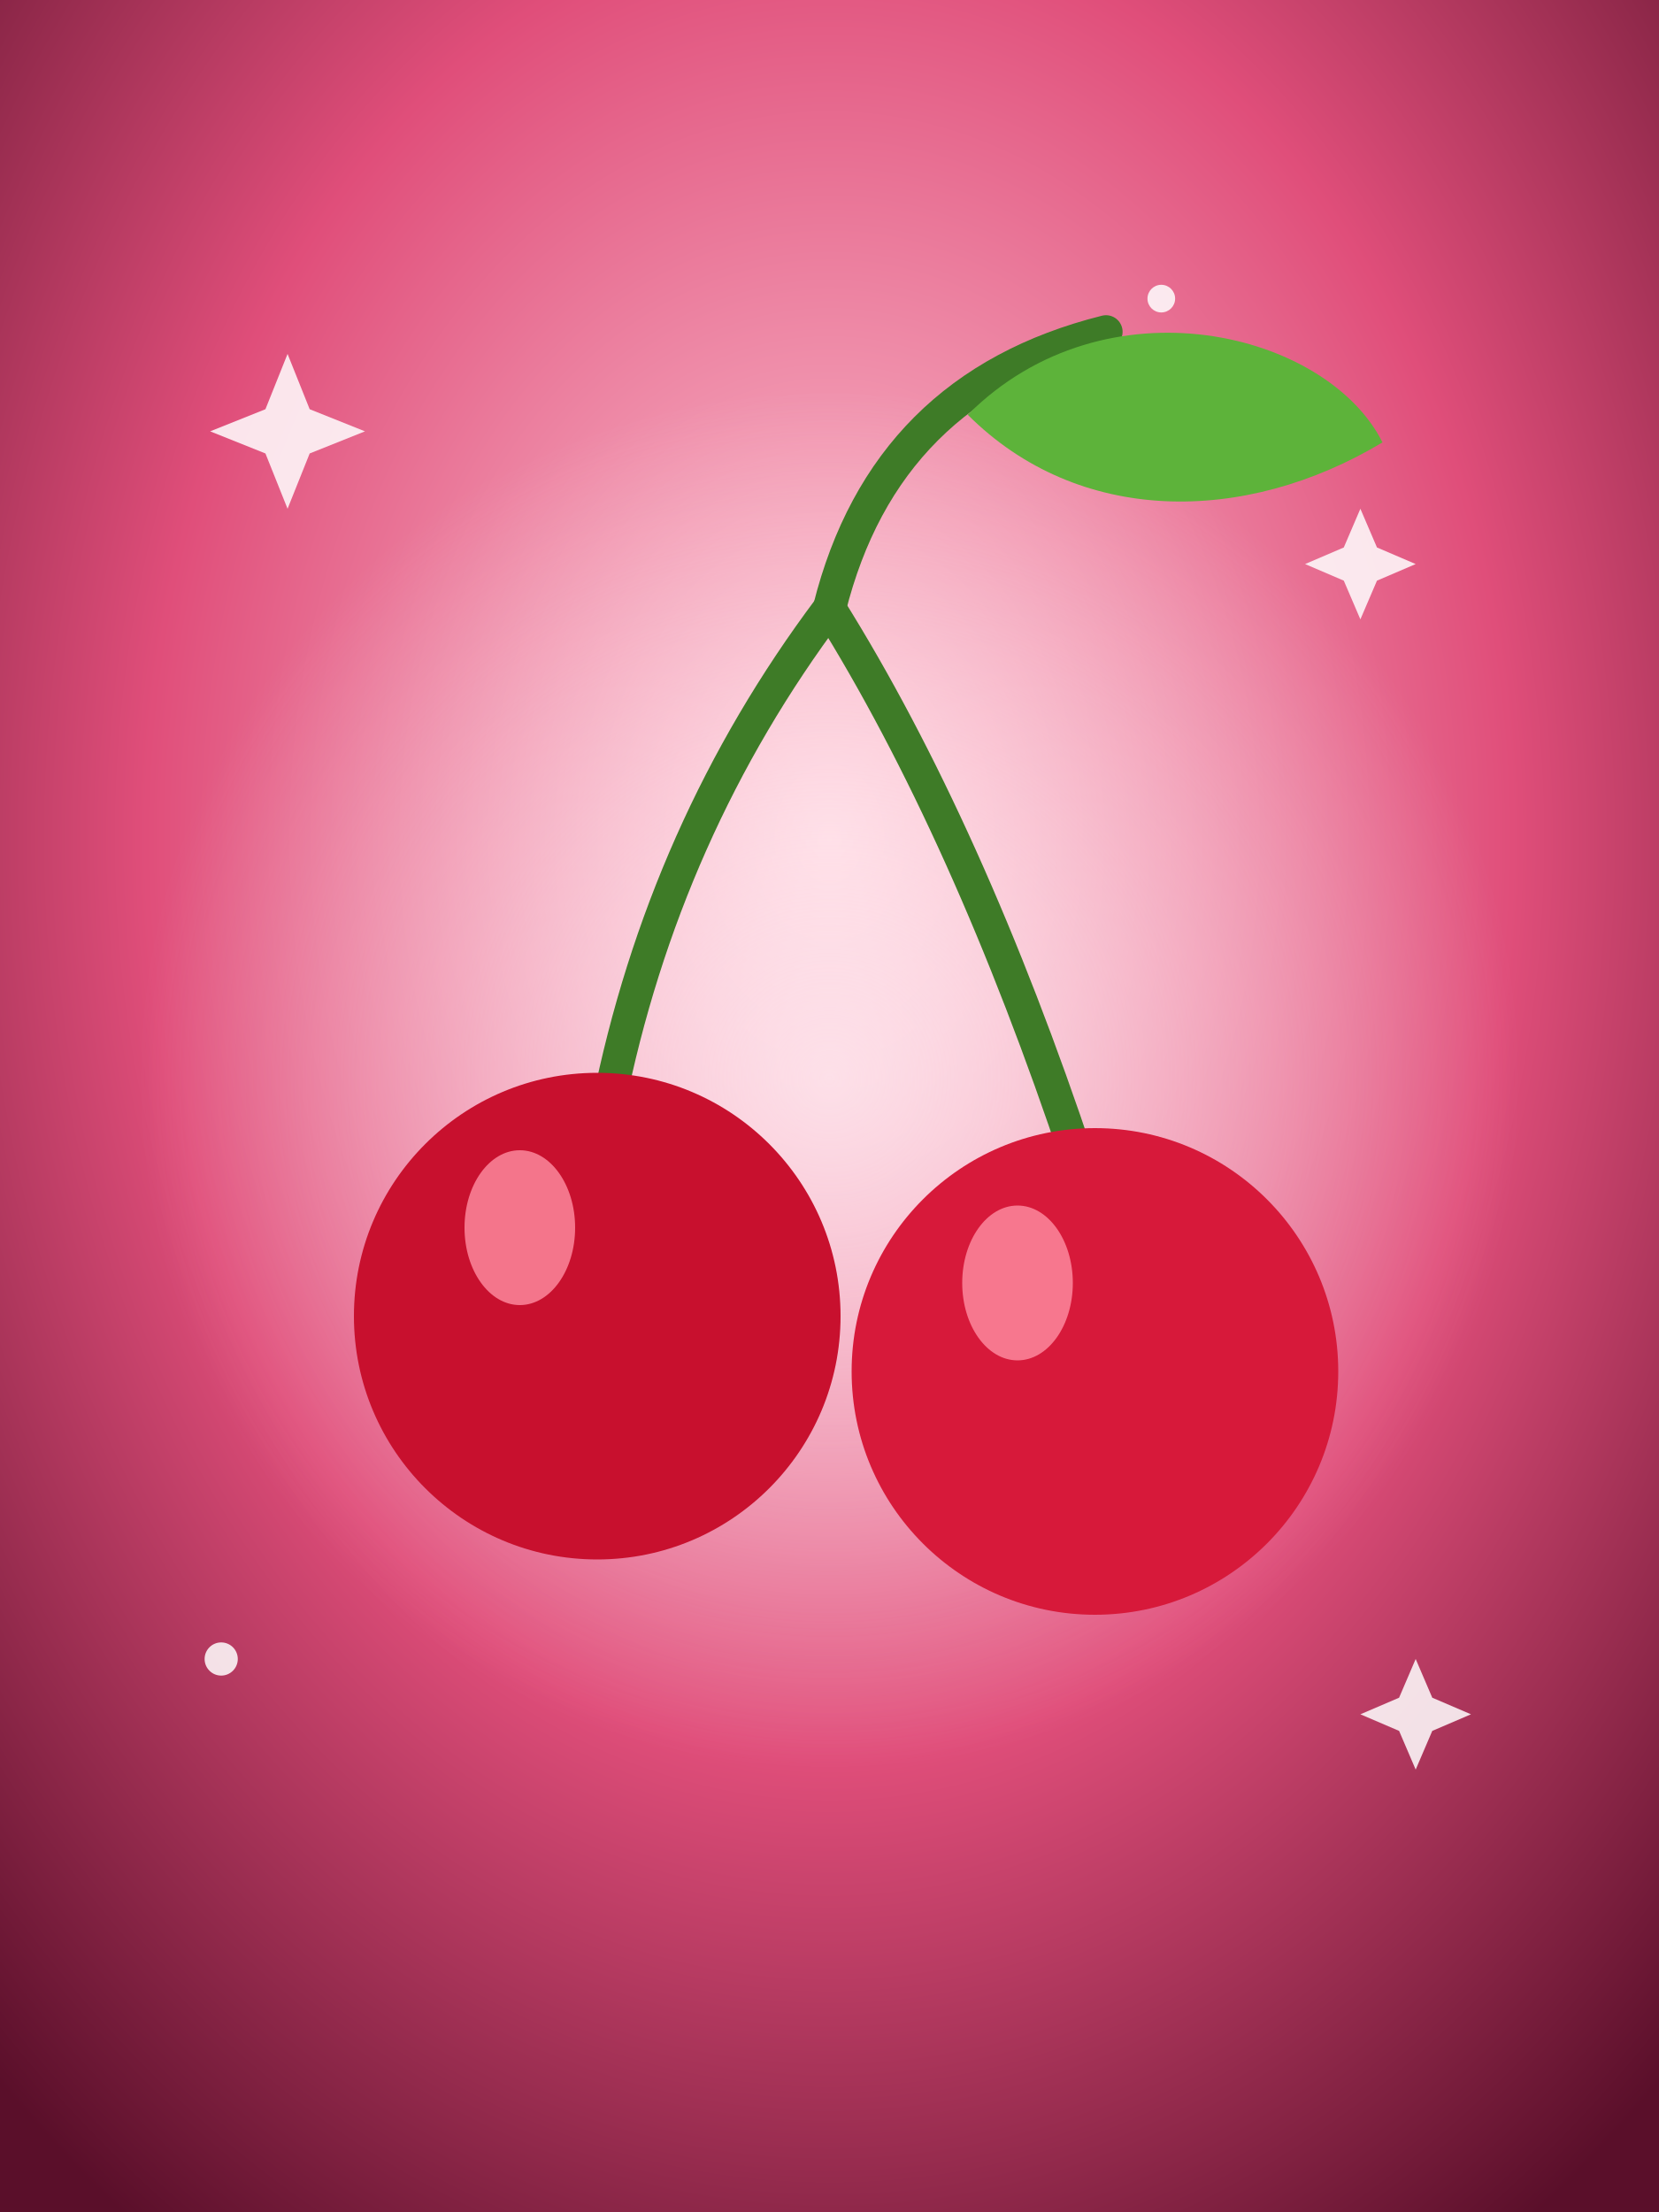
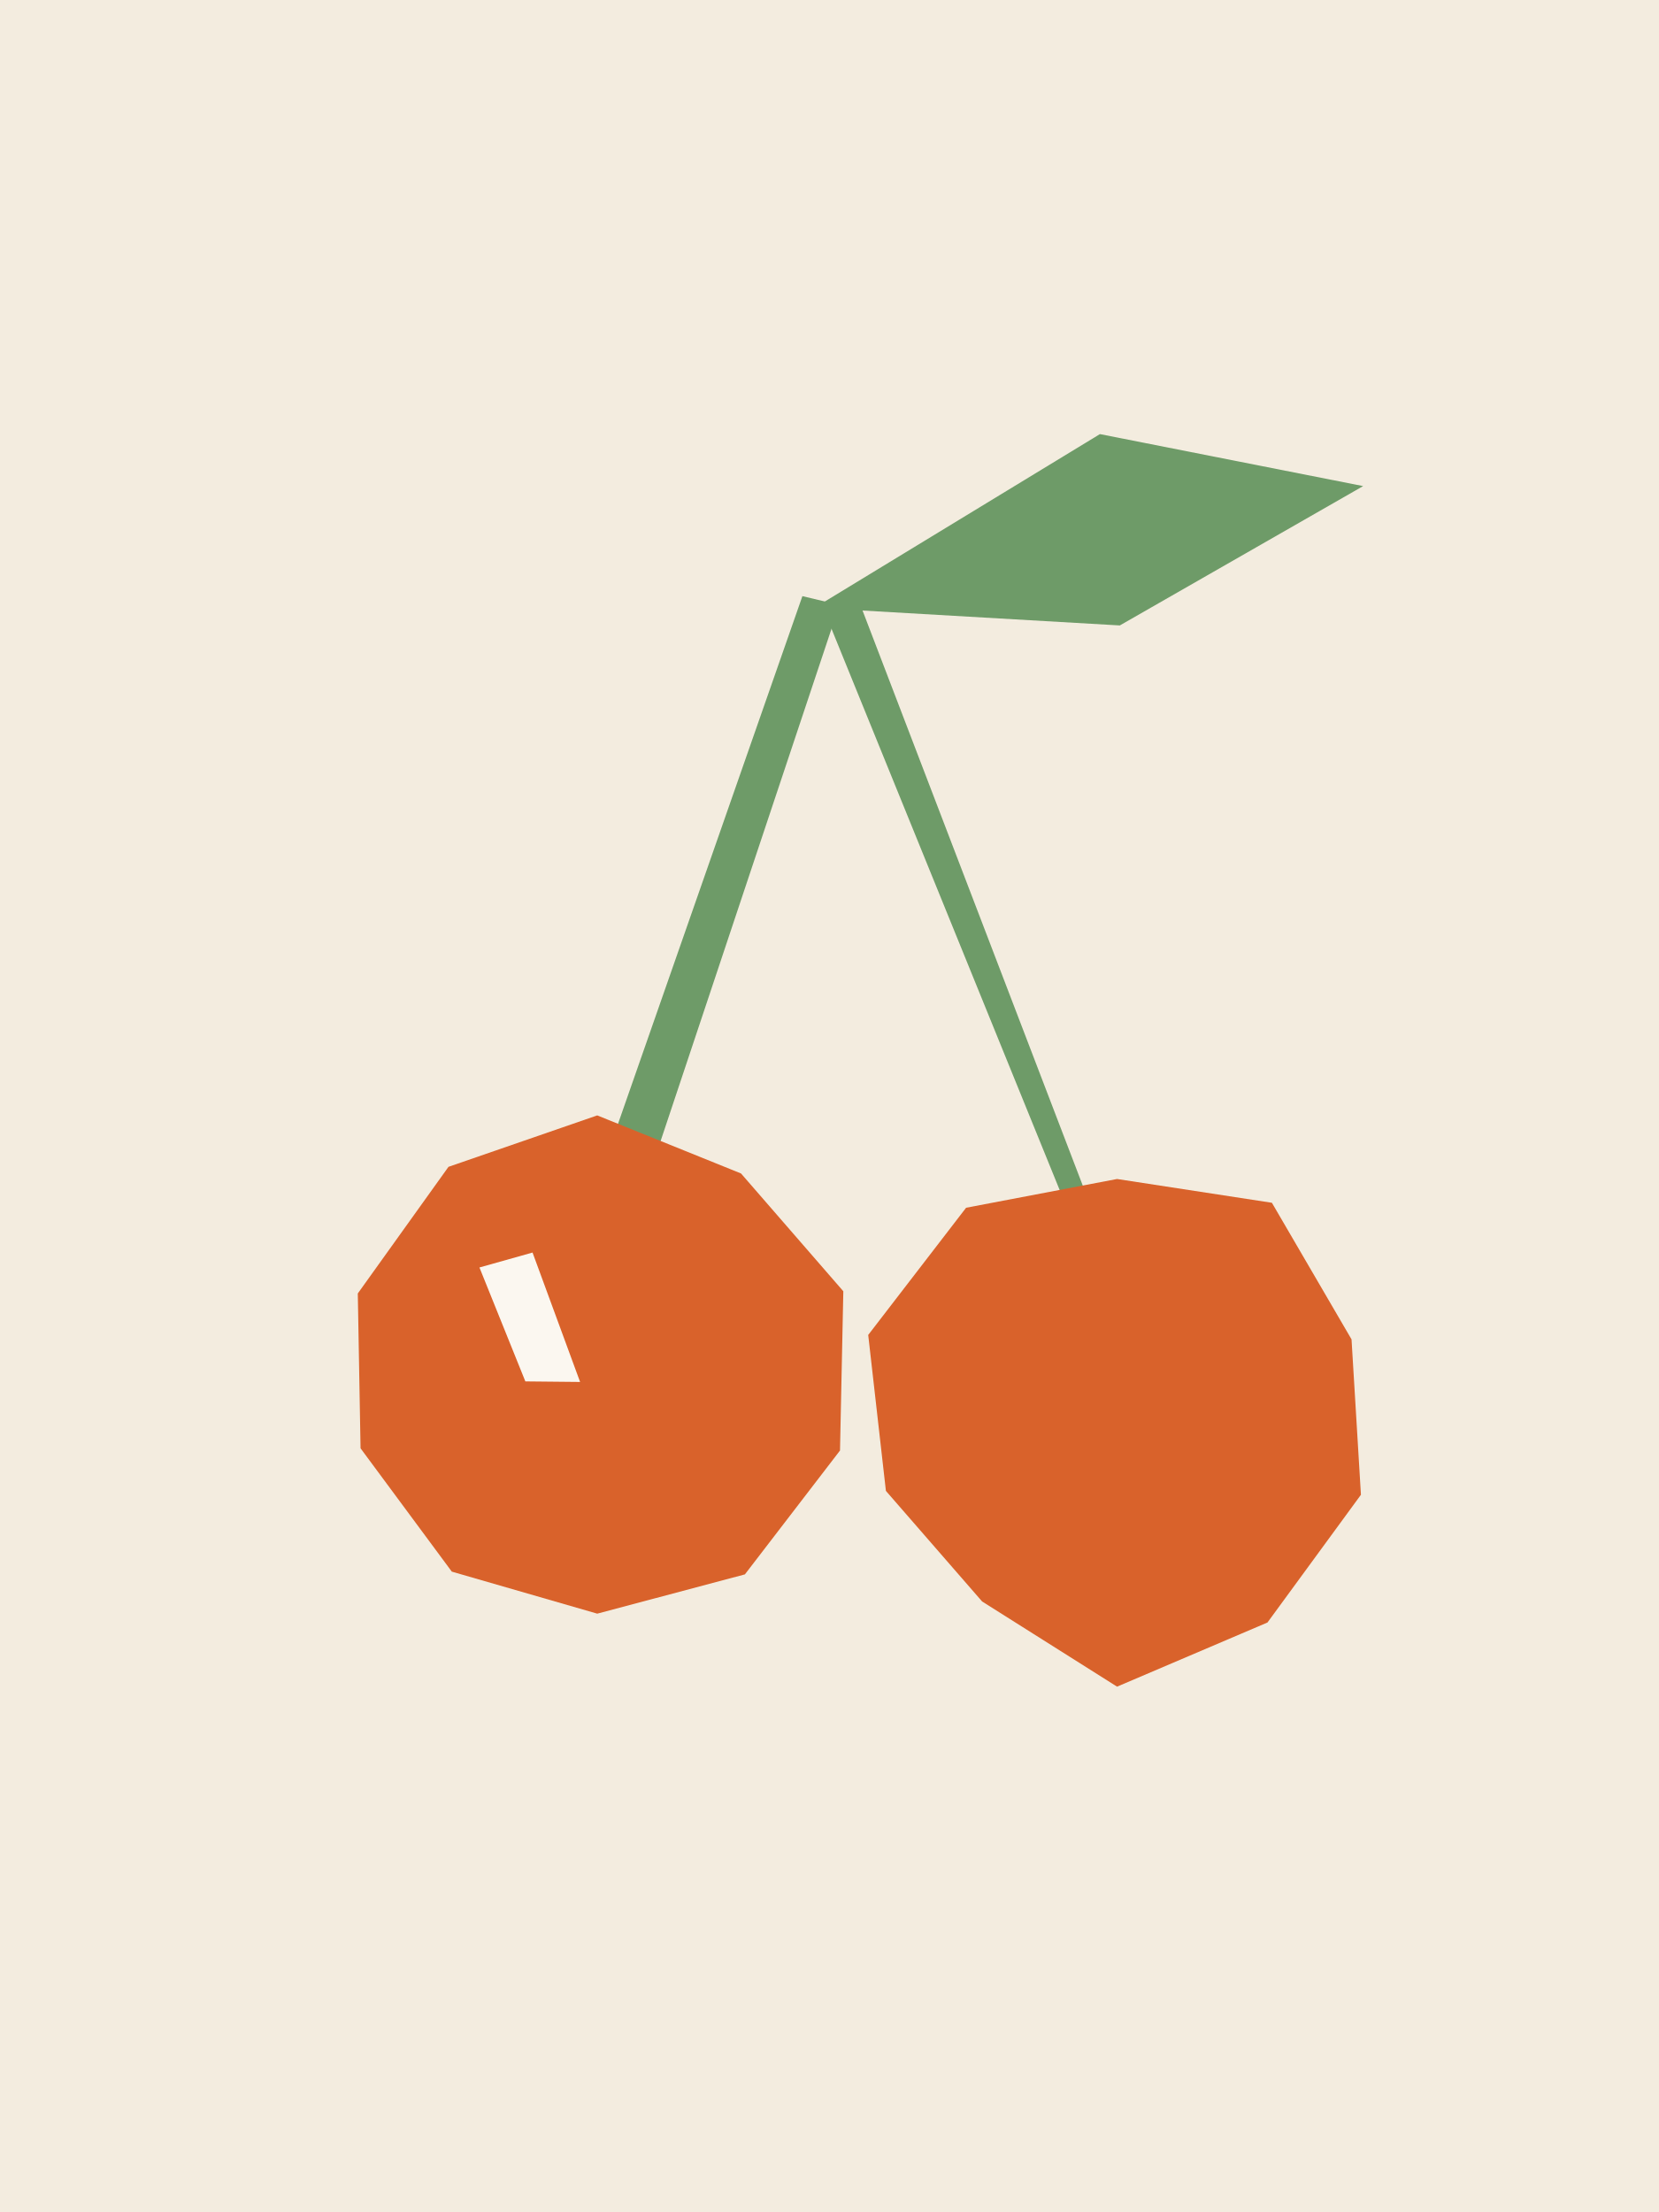
<svg xmlns="http://www.w3.org/2000/svg" viewBox="0 0 300 400">
-   <defs>
-     <radialGradient id="bg" cx="50%" cy="38%" r="75%">
-       <stop offset="0" stop-color="#FFD1DC" />
-       <stop offset=".55" stop-color="#E04E7A" />
-       <stop offset="1" stop-color="#5A0F2A" />
-     </radialGradient>
-     <radialGradient id="gl" cx="50%" cy="50%" r="50%">
-       <stop offset="0" stop-color="#FFF0F5" stop-opacity=".75" />
-       <stop offset="1" stop-color="#FFF0F5" stop-opacity="0" />
-     </radialGradient>
-   </defs>
-   <rect width="300" height="400" fill="url(#bg)" />
-   <circle cx="150" cy="195" r="125" fill="url(#gl)" />
-   <g fill="#FFFFFF" opacity=".85">
-     <path d="M52 64l4 10 10 4-10 4-4 10-4-10-10-4 10-4z" />
-     <path d="M246 92l3 7 7 3-7 3-3 7-3-7-7-3 7-3z" />
-     <path d="M256 300l3 7 7 3-7 3-3 7-3-7-7-3 7-3z" />
-     <circle cx="40" cy="300" r="3" />
-     <circle cx="210" cy="54" r="2.5" />
-   </g>
-   <path d="M150 110 Q160 70 200 60" stroke="#3E7B27" stroke-width="6" fill="none" stroke-linecap="round" />
-   <path d="M150 110 Q120 150 110 200" stroke="#3E7B27" stroke-width="6" fill="none" stroke-linecap="round" />
-   <path d="M150 110 Q175 150 195 210" stroke="#3E7B27" stroke-width="6" fill="none" stroke-linecap="round" />
-   <path d="M175 75 C200 50 240 60 250 80 C225 95 195 95 175 75 Z" fill="#5DB33A" />
-   <circle cx="108" cy="238" r="44" fill="#C8102E" />
-   <circle cx="198" cy="248" r="44" fill="#D7193A" />
-   <ellipse cx="94" cy="222" rx="10" ry="14" fill="#FF8FA3" opacity=".8" />
-   <ellipse cx="184" cy="232" rx="10" ry="14" fill="#FF8FA3" opacity=".8" />
+   <rect width="300" height="400" fill="#F3ECDF" />
+   <polygon points="114.3,221.8 151.8,109.4 145.1,107.8 106,219.7" fill="#6E9B68" />
+   <polygon points="201.7,229.8 155.4,108.9 149.1,110.6 197.6,229.9" fill="#6E9B68" />
+   <polygon points="147.3,109.9 198.9,78.5 246.5,87.9 202.5,113.1" fill="#6E9B68" />
+   <polygon points="108,201.7 134,212.2 152.5,233.5 151.9,262.3 134.7,284.7 108,291.8 81.7,284.2 65.2,261.9 64.7,233.9 81.1,211" fill="#D9622B" />
+   <polygon points="202,213.2 230,217.5 244.4,242.2 246.1,270.3 229.2,293.4 202,305 177.6,289.6 160.2,269.6 157,241.4 174.7,218.4" fill="#D9622B" />
+   <polygon points="86.7,229.2 95,249.8 104.9,249.9 96.3,226.5" fill="#FBF7F0" />
</svg>
